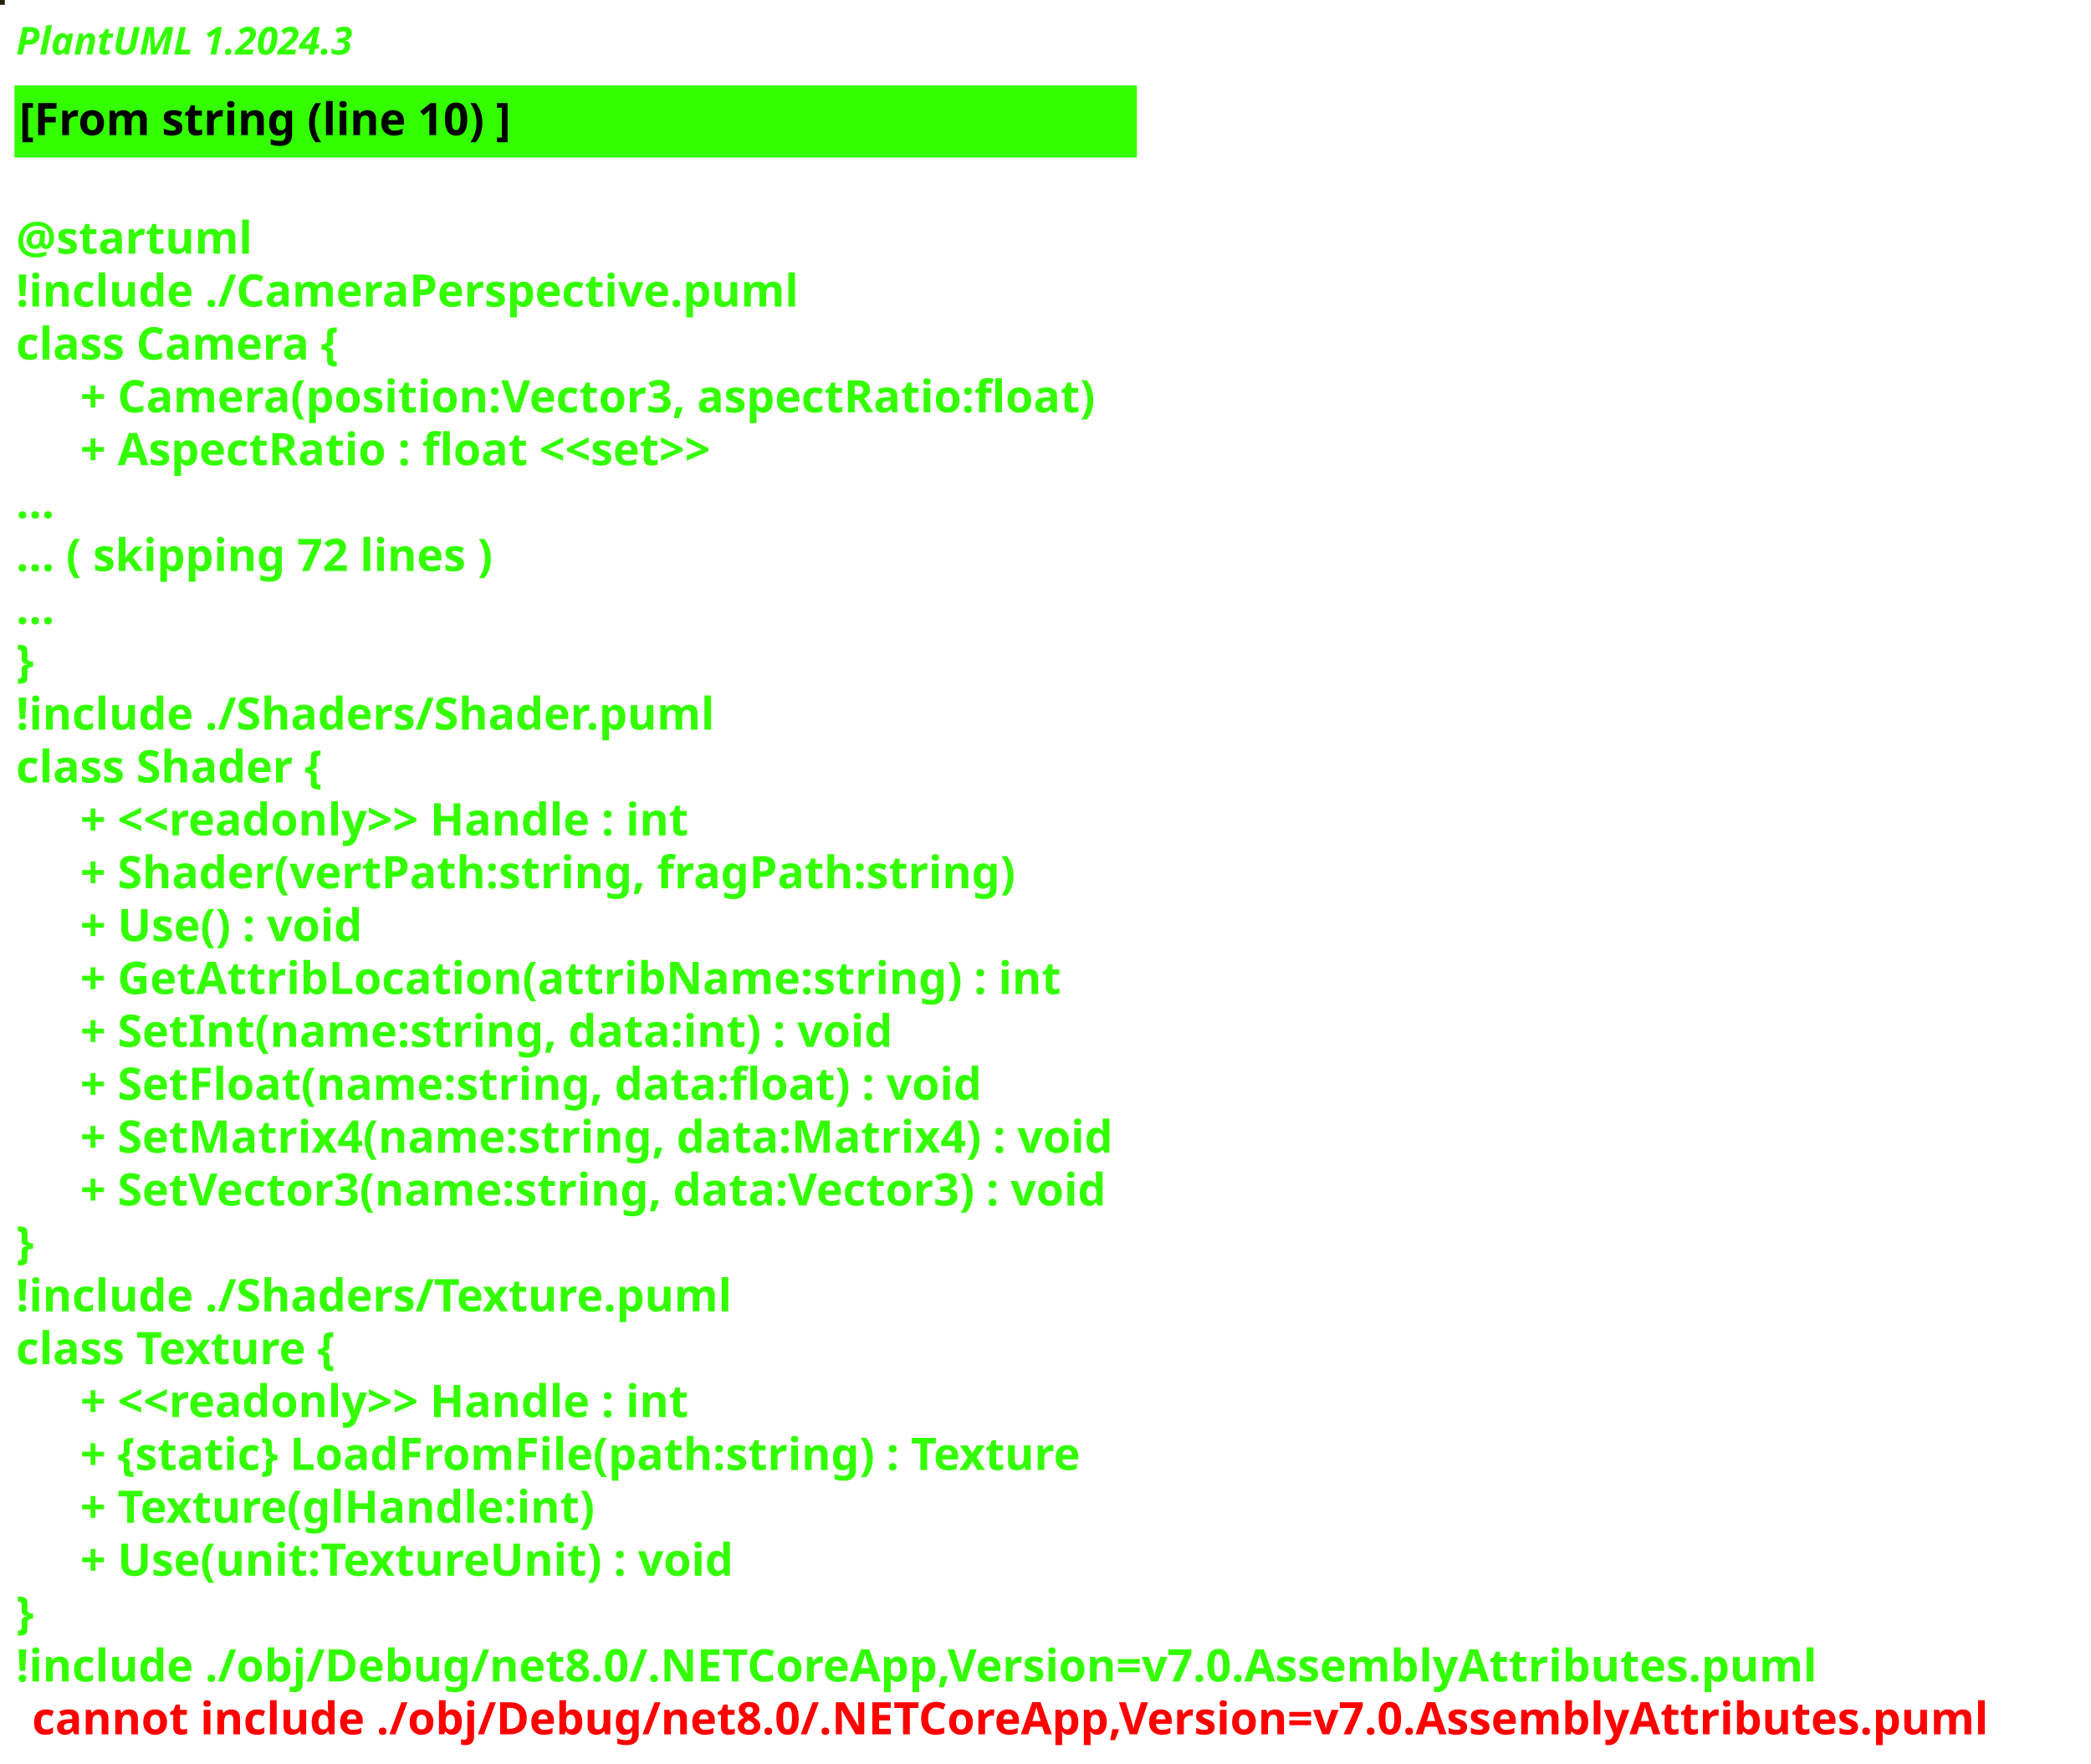
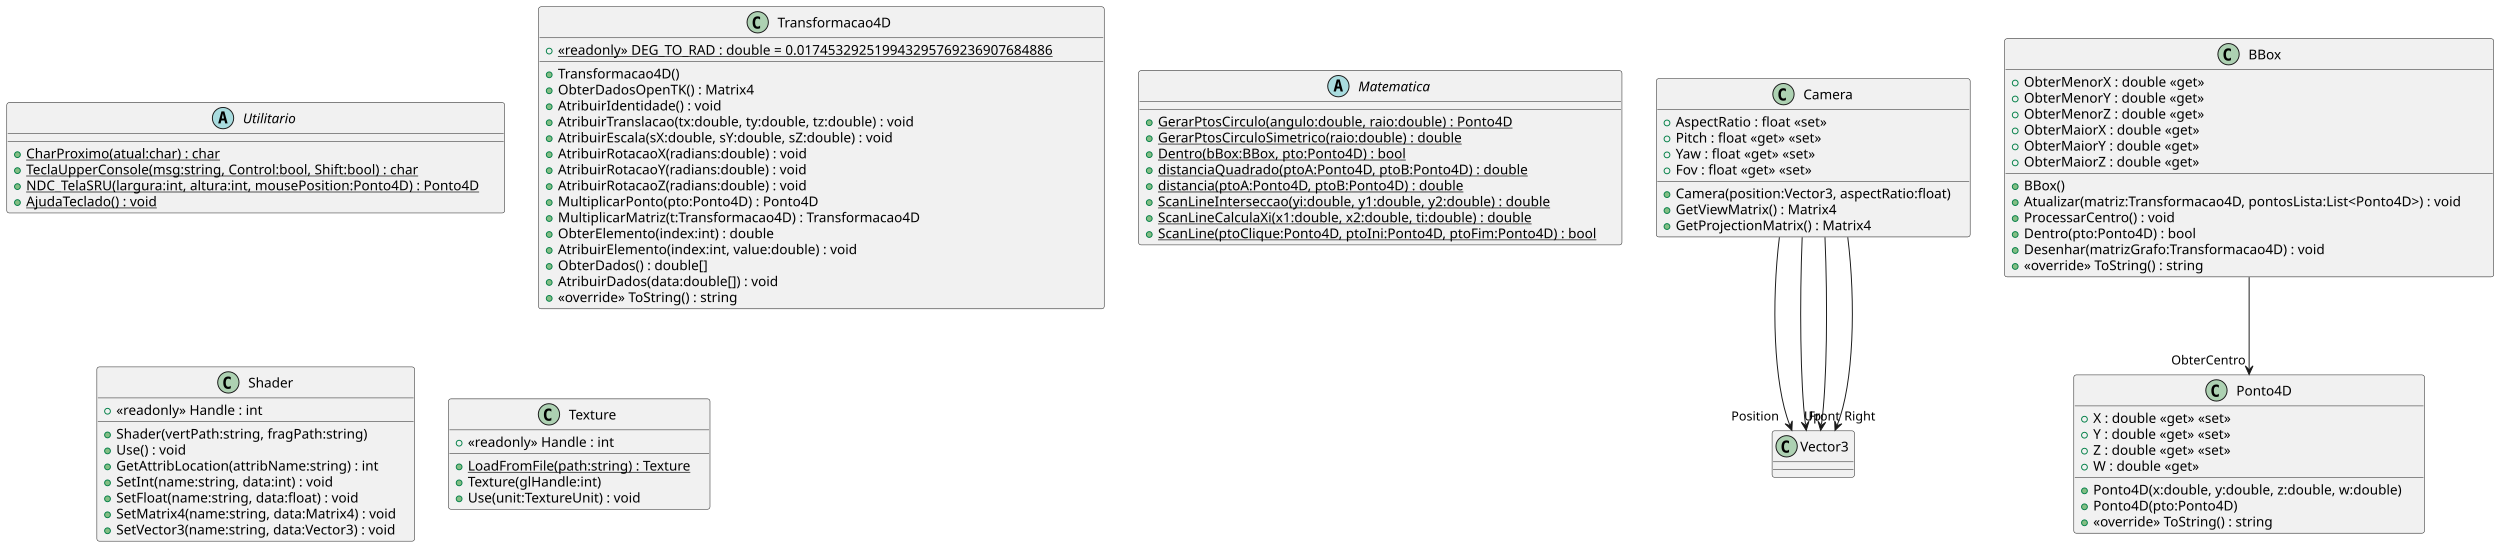
- <svg xmlns="http://www.w3.org/2000/svg" contentStyleType="text/css" height="550px" preserveAspectRatio="none" style="width:652px;height:550px;background:#000000;" version="1.1" viewBox="0 0 652 550" width="652px" zoomAndPan="magnify">
+ <svg xmlns="http://www.w3.org/2000/svg" contentStyleType="text/css" height="565px" preserveAspectRatio="none" style="width:2581px;height:565px;background:#FFFFFF;" version="1.1" viewBox="0 0 2581 565" width="2581px" zoomAndPan="magnify">
  <defs />
  <g>
-     <rect fill="#25200B" height="1" style="stroke:#25200B;stroke-width:1.0;" width="1" x="0" y="0" />
-     <text fill="#33FF02" font-family="sans-serif" font-size="12" font-style="italic" font-weight="bold" lengthAdjust="spacing" textLength="116" x="5" y="17">PlantUML 1.2024.3</text>
-     <rect fill="#33FF02" height="21.488" style="stroke:#33FF02;stroke-width:1.0;" width="349" x="5" y="27.133" />
-     <text fill="#000000" font-family="sans-serif" font-size="14" font-weight="bold" lengthAdjust="spacing" textLength="165" x="6" y="42.133">[From string (line 10) ]</text>
-     <text fill="#33FF02" font-family="sans-serif" font-size="14" font-weight="bold" lengthAdjust="spacing" textLength="5" x="5" y="62.621"> </text>
-     <text fill="#33FF02" font-family="sans-serif" font-size="14" font-weight="bold" lengthAdjust="spacing" textLength="74" x="5" y="79.109">@startuml</text>
-     <text fill="#33FF02" font-family="sans-serif" font-size="14" font-weight="bold" lengthAdjust="spacing" textLength="248" x="5" y="95.598">!include ./CameraPerspective.puml</text>
-     <text fill="#33FF02" font-family="sans-serif" font-size="14" font-weight="bold" lengthAdjust="spacing" textLength="105" x="5" y="112.086">class Camera {</text>
-     <text fill="#33FF02" font-family="sans-serif" font-size="14" font-weight="bold" lengthAdjust="spacing" textLength="327" x="25" y="128.574">+ Camera(position:Vector3, aspectRatio:float)</text>
-     <text fill="#33FF02" font-family="sans-serif" font-size="14" font-weight="bold" lengthAdjust="spacing" textLength="220" x="25" y="145.062">+ AspectRatio : float &lt;&lt;set&gt;&gt;</text>
-     <text fill="#33FF02" font-family="sans-serif" font-size="14" font-weight="bold" lengthAdjust="spacing" textLength="9" x="5" y="161.551">...</text>
-     <text fill="#33FF02" font-family="sans-serif" font-size="14" font-weight="bold" lengthAdjust="spacing" textLength="160" x="5" y="178.039">... ( skipping 72 lines )</text>
-     <text fill="#33FF02" font-family="sans-serif" font-size="14" font-weight="bold" lengthAdjust="spacing" textLength="9" x="5" y="194.527">...</text>
-     <text fill="#33FF02" font-family="sans-serif" font-size="14" font-weight="bold" lengthAdjust="spacing" textLength="5" x="5" y="211.016">}</text>
-     <text fill="#33FF02" font-family="sans-serif" font-size="14" font-weight="bold" lengthAdjust="spacing" textLength="224" x="5" y="227.504">!include ./Shaders/Shader.puml</text>
-     <text fill="#33FF02" font-family="sans-serif" font-size="14" font-weight="bold" lengthAdjust="spacing" textLength="99" x="5" y="243.992">class Shader {</text>
-     <text fill="#33FF02" font-family="sans-serif" font-size="14" font-weight="bold" lengthAdjust="spacing" textLength="210" x="25" y="260.481">+ &lt;&lt;readonly&gt;&gt; Handle : int</text>
-     <text fill="#33FF02" font-family="sans-serif" font-size="14" font-weight="bold" lengthAdjust="spacing" textLength="295" x="25" y="276.969">+ Shader(vertPath:string, fragPath:string)</text>
-     <text fill="#33FF02" font-family="sans-serif" font-size="14" font-weight="bold" lengthAdjust="spacing" textLength="96" x="25" y="293.457">+ Use() : void</text>
-     <text fill="#33FF02" font-family="sans-serif" font-size="14" font-weight="bold" lengthAdjust="spacing" textLength="313" x="25" y="309.945">+ GetAttribLocation(attribName:string) : int</text>
-     <text fill="#33FF02" font-family="sans-serif" font-size="14" font-weight="bold" lengthAdjust="spacing" textLength="259" x="25" y="326.434">+ SetInt(name:string, data:int) : void</text>
-     <text fill="#33FF02" font-family="sans-serif" font-size="14" font-weight="bold" lengthAdjust="spacing" textLength="289" x="25" y="342.922">+ SetFloat(name:string, data:float) : void</text>
-     <text fill="#33FF02" font-family="sans-serif" font-size="14" font-weight="bold" lengthAdjust="spacing" textLength="329" x="25" y="359.41">+ SetMatrix4(name:string, data:Matrix4) : void</text>
-     <text fill="#33FF02" font-family="sans-serif" font-size="14" font-weight="bold" lengthAdjust="spacing" textLength="329" x="25" y="375.898">+ SetVector3(name:string, data:Vector3) : void</text>
-     <text fill="#33FF02" font-family="sans-serif" font-size="14" font-weight="bold" lengthAdjust="spacing" textLength="5" x="5" y="392.387">}</text>
-     <text fill="#33FF02" font-family="sans-serif" font-size="14" font-weight="bold" lengthAdjust="spacing" textLength="231" x="5" y="408.875">!include ./Shaders/Texture.puml</text>
-     <text fill="#33FF02" font-family="sans-serif" font-size="14" font-weight="bold" lengthAdjust="spacing" textLength="106" x="5" y="425.363">class Texture {</text>
-     <text fill="#33FF02" font-family="sans-serif" font-size="14" font-weight="bold" lengthAdjust="spacing" textLength="210" x="25" y="441.852">+ &lt;&lt;readonly&gt;&gt; Handle : int</text>
-     <text fill="#33FF02" font-family="sans-serif" font-size="14" font-weight="bold" lengthAdjust="spacing" textLength="324" x="25" y="458.34">+ {static} LoadFromFile(path:string) : Texture</text>
-     <text fill="#33FF02" font-family="sans-serif" font-size="14" font-weight="bold" lengthAdjust="spacing" textLength="168" x="25" y="474.828">+ Texture(glHandle:int)</text>
-     <text fill="#33FF02" font-family="sans-serif" font-size="14" font-weight="bold" lengthAdjust="spacing" textLength="213" x="25" y="491.316">+ Use(unit:TextureUnit) : void</text>
-     <text fill="#33FF02" font-family="sans-serif" font-size="14" font-weight="bold" lengthAdjust="spacing" textLength="5" x="5" y="507.805">}</text>
-     <text fill="#33FF02" font-family="sans-serif" font-size="14" font-weight="bold" lengthAdjust="spacing" text-decoration="wavy underline" textLength="586" x="5" y="524.293">!include ./obj/Debug/net8.0/.NETCoreApp,Version=v7.0.AssemblyAttributes.puml</text>
-     <text fill="#FF0000" font-family="sans-serif" font-size="14" font-weight="bold" lengthAdjust="spacing" textLength="635" x="10" y="540.781">cannot include ./obj/Debug/net8.0/.NETCoreApp,Version=v7.0.AssemblyAttributes.puml</text>
+     <g id="elem_Camera">
+       <rect codeLine="1" fill="#F1F1F1" height="163.418" id="Camera" rx="2.5" ry="2.5" style="stroke:#181818;stroke-width:0.5;" width="324" x="1710" y="81.2" />
+       <ellipse cx="1841.25" cy="97.2" fill="#ADD1B2" rx="11" ry="11" style="stroke:#181818;stroke-width:1.0;" />
+       <path d="M1843.723,103.343 Q1843.142,103.642 1842.503,103.791 Q1841.864,103.941 1841.158,103.941 Q1838.651,103.941 1837.332,102.289 Q1836.012,100.637 1836.012,97.516 Q1836.012,94.386 1837.332,92.735 Q1838.651,91.083 1841.158,91.083 Q1841.864,91.083 1842.511,91.232 Q1843.159,91.382 1843.723,91.68 L1843.723,94.403 Q1843.092,93.822 1842.499,93.552 Q1841.905,93.282 1841.274,93.282 Q1839.93,93.282 1839.245,94.349 Q1838.56,95.416 1838.56,97.516 Q1838.56,99.608 1839.245,100.674 Q1839.93,101.741 1841.274,101.741 Q1841.905,101.741 1842.499,101.471 Q1843.092,101.201 1843.723,100.62 Z " fill="#000000" />
+       <text fill="#000000" font-family="sans-serif" font-size="14" lengthAdjust="spacing" textLength="53" x="1861.75" y="102.491">Camera</text>
+       <line style="stroke:#181818;stroke-width:0.5;" x1="1711" x2="2033" y1="113.2" y2="113.2" />
+       <ellipse cx="1721" cy="126.944" fill="none" rx="3" ry="3" style="stroke:#038048;stroke-width:1.0;" />
+       <text fill="#000000" font-family="sans-serif" font-size="14" lengthAdjust="spacing" textLength="162" x="1730" y="130.735">AspectRatio : float «set»</text>
+       <ellipse cx="1721" cy="143.432" fill="none" rx="3" ry="3" style="stroke:#038048;stroke-width:1.0;" />
+       <text fill="#000000" font-family="sans-serif" font-size="14" lengthAdjust="spacing" textLength="154" x="1730" y="147.223">Pitch : float «get» «set»</text>
+       <ellipse cx="1721" cy="159.921" fill="none" rx="3" ry="3" style="stroke:#038048;stroke-width:1.0;" />
+       <text fill="#000000" font-family="sans-serif" font-size="14" lengthAdjust="spacing" textLength="149" x="1730" y="163.712">Yaw : float «get» «set»</text>
+       <ellipse cx="1721" cy="176.409" fill="none" rx="3" ry="3" style="stroke:#038048;stroke-width:1.0;" />
+       <text fill="#000000" font-family="sans-serif" font-size="14" lengthAdjust="spacing" textLength="145" x="1730" y="180.2">Fov : float «get» «set»</text>
+       <line style="stroke:#181818;stroke-width:0.5;" x1="1711" x2="2033" y1="187.153" y2="187.153" />
+       <ellipse cx="1721" cy="200.897" fill="#84BE84" rx="3" ry="3" style="stroke:#038048;stroke-width:1.0;" />
+       <text fill="#000000" font-family="sans-serif" font-size="14" lengthAdjust="spacing" textLength="298" x="1730" y="204.688">Camera(position:Vector3, aspectRatio:float)</text>
+       <ellipse cx="1721" cy="217.386" fill="#84BE84" rx="3" ry="3" style="stroke:#038048;stroke-width:1.0;" />
+       <text fill="#000000" font-family="sans-serif" font-size="14" lengthAdjust="spacing" textLength="174" x="1730" y="221.177">GetViewMatrix() : Matrix4</text>
+       <ellipse cx="1721" cy="233.874" fill="#84BE84" rx="3" ry="3" style="stroke:#038048;stroke-width:1.0;" />
+       <text fill="#000000" font-family="sans-serif" font-size="14" lengthAdjust="spacing" textLength="211" x="1730" y="237.665">GetProjectionMatrix() : Matrix4</text>
+     </g>
+     <g id="elem_Vector3">
+       <rect fill="#F1F1F1" height="48" id="Vector3" rx="2.5" ry="2.5" style="stroke:#181818;stroke-width:0.5;" width="85" x="1829.5" y="444.77" />
+       <ellipse cx="1844.5" cy="460.77" fill="#ADD1B2" rx="11" ry="11" style="stroke:#181818;stroke-width:1.0;" />
+       <path d="M1846.973,466.913 Q1846.392,467.212 1845.753,467.361 Q1845.114,467.511 1844.408,467.511 Q1841.901,467.511 1840.582,465.859 Q1839.262,464.207 1839.262,461.086 Q1839.262,457.957 1840.582,456.305 Q1841.901,454.653 1844.408,454.653 Q1845.114,454.653 1845.761,454.802 Q1846.409,454.952 1846.973,455.25 L1846.973,457.973 Q1846.342,457.392 1845.749,457.122 Q1845.155,456.853 1844.524,456.853 Q1843.18,456.853 1842.495,457.919 Q1841.81,458.986 1841.81,461.086 Q1841.81,463.178 1842.495,464.244 Q1843.18,465.311 1844.524,465.311 Q1845.155,465.311 1845.749,465.041 Q1846.342,464.772 1846.973,464.19 Z " fill="#000000" />
+       <text fill="#000000" font-family="sans-serif" font-size="14" lengthAdjust="spacing" textLength="53" x="1858.5" y="466.061">Vector3</text>
+       <line style="stroke:#181818;stroke-width:0.5;" x1="1830.5" x2="1913.5" y1="476.77" y2="476.77" />
+       <line style="stroke:#181818;stroke-width:0.5;" x1="1830.5" x2="1913.5" y1="484.77" y2="484.77" />
+     </g>
+     <g id="elem_Utilitario">
+       <rect codeLine="1" fill="#F1F1F1" height="113.953" id="Utilitario" rx="2.5" ry="2.5" style="stroke:#181818;stroke-width:0.5;" width="514" x="7" y="105.93" />
+       <ellipse cx="230.25" cy="121.93" fill="#A9DCDF" rx="11" ry="11" style="stroke:#181818;stroke-width:1.0;" />
+       <path d="M230.113,117.278 L228.959,122.35 L231.275,122.35 Z M228.619,115.037 L231.616,115.037 L234.961,127.43 L232.512,127.43 L231.749,124.367 L228.47,124.367 L227.723,127.43 L225.274,127.43 Z " fill="#000000" />
+       <text fill="#000000" font-family="sans-serif" font-size="14" font-style="italic" lengthAdjust="spacing" textLength="59" x="250.75" y="127.221">Utilitario</text>
+       <line style="stroke:#181818;stroke-width:0.5;" x1="8" x2="520" y1="137.93" y2="137.93" />
+       <line style="stroke:#181818;stroke-width:0.5;" x1="8" x2="520" y1="145.93" y2="145.93" />
+       <ellipse cx="18" cy="159.674" fill="#84BE84" rx="3" ry="3" style="stroke:#038048;stroke-width:1.0;" />
+       <text fill="#000000" font-family="sans-serif" font-size="14" lengthAdjust="spacing" text-decoration="underline" textLength="211" x="27" y="163.465">CharProximo(atual:char) : char</text>
+       <ellipse cx="18" cy="176.162" fill="#84BE84" rx="3" ry="3" style="stroke:#038048;stroke-width:1.0;" />
+       <text fill="#000000" font-family="sans-serif" font-size="14" lengthAdjust="spacing" text-decoration="underline" textLength="428" x="27" y="179.953">TeclaUpperConsole(msg:string, Control:bool, Shift:bool) : char</text>
+       <ellipse cx="18" cy="192.651" fill="#84BE84" rx="3" ry="3" style="stroke:#038048;stroke-width:1.0;" />
+       <text fill="#000000" font-family="sans-serif" font-size="14" lengthAdjust="spacing" text-decoration="underline" textLength="488" x="27" y="196.442">NDC_TelaSRU(largura:int, altura:int, mousePosition:Ponto4D) : Ponto4D</text>
+       <ellipse cx="18" cy="209.139" fill="#84BE84" rx="3" ry="3" style="stroke:#038048;stroke-width:1.0;" />
+       <text fill="#000000" font-family="sans-serif" font-size="14" lengthAdjust="spacing" text-decoration="underline" textLength="145" x="27" y="212.93">AjudaTeclado() : void</text>
+     </g>
+     <g id="elem_Transformacao4D">
+       <rect codeLine="1" fill="#F1F1F1" height="311.812" id="Transformacao4D" rx="2.5" ry="2.5" style="stroke:#181818;stroke-width:0.5;" width="584" x="556" y="7" />
+       <ellipse cx="782.25" cy="23" fill="#ADD1B2" rx="11" ry="11" style="stroke:#181818;stroke-width:1.0;" />
+       <path d="M784.723,29.143 Q784.142,29.442 783.503,29.591 Q782.864,29.741 782.158,29.741 Q779.651,29.741 778.332,28.089 Q777.012,26.437 777.012,23.316 Q777.012,20.186 778.332,18.535 Q779.651,16.883 782.158,16.883 Q782.864,16.883 783.511,17.032 Q784.159,17.182 784.723,17.48 L784.723,20.203 Q784.092,19.622 783.499,19.352 Q782.905,19.082 782.274,19.082 Q780.93,19.082 780.245,20.149 Q779.56,21.216 779.56,23.316 Q779.56,25.408 780.245,26.474 Q780.93,27.541 782.274,27.541 Q782.905,27.541 783.499,27.271 Q784.092,27.002 784.723,26.42 Z " fill="#000000" />
+       <text fill="#000000" font-family="sans-serif" font-size="14" lengthAdjust="spacing" textLength="123" x="802.75" y="28.291">Transformacao4D</text>
+       <line style="stroke:#181818;stroke-width:0.5;" x1="557" x2="1139" y1="39" y2="39" />
+       <ellipse cx="567" cy="52.744" fill="none" rx="3" ry="3" style="stroke:#038048;stroke-width:1.0;" />
+       <text fill="#000000" font-family="sans-serif" font-size="14" lengthAdjust="spacing" text-decoration="underline" textLength="558" x="576" y="56.535">«readonly» DEG_TO_RAD : double = 0.017453292519943295769236907684886</text>
+       <line style="stroke:#181818;stroke-width:0.5;" x1="557" x2="1139" y1="63.488" y2="63.488" />
+       <ellipse cx="567" cy="77.232" fill="#84BE84" rx="3" ry="3" style="stroke:#038048;stroke-width:1.0;" />
+       <text fill="#000000" font-family="sans-serif" font-size="14" lengthAdjust="spacing" textLength="133" x="576" y="81.023">Transformacao4D()</text>
+       <ellipse cx="567" cy="93.721" fill="#84BE84" rx="3" ry="3" style="stroke:#038048;stroke-width:1.0;" />
+       <text fill="#000000" font-family="sans-serif" font-size="14" lengthAdjust="spacing" textLength="212" x="576" y="97.512">ObterDadosOpenTK() : Matrix4</text>
+       <ellipse cx="567" cy="110.209" fill="#84BE84" rx="3" ry="3" style="stroke:#038048;stroke-width:1.0;" />
+       <text fill="#000000" font-family="sans-serif" font-size="14" lengthAdjust="spacing" textLength="177" x="576" y="114">AtribuirIdentidade() : void</text>
+       <ellipse cx="567" cy="126.697" fill="#84BE84" rx="3" ry="3" style="stroke:#038048;stroke-width:1.0;" />
+       <text fill="#000000" font-family="sans-serif" font-size="14" lengthAdjust="spacing" textLength="390" x="576" y="130.488">AtribuirTranslacao(tx:double, ty:double, tz:double) : void</text>
+       <ellipse cx="567" cy="143.185" fill="#84BE84" rx="3" ry="3" style="stroke:#038048;stroke-width:1.0;" />
+       <text fill="#000000" font-family="sans-serif" font-size="14" lengthAdjust="spacing" textLength="365" x="576" y="146.977">AtribuirEscala(sX:double, sY:double, sZ:double) : void</text>
+       <ellipse cx="567" cy="159.674" fill="#84BE84" rx="3" ry="3" style="stroke:#038048;stroke-width:1.0;" />
+       <text fill="#000000" font-family="sans-serif" font-size="14" lengthAdjust="spacing" textLength="271" x="576" y="163.465">AtribuirRotacaoX(radians:double) : void</text>
+       <ellipse cx="567" cy="176.162" fill="#84BE84" rx="3" ry="3" style="stroke:#038048;stroke-width:1.0;" />
+       <text fill="#000000" font-family="sans-serif" font-size="14" lengthAdjust="spacing" textLength="271" x="576" y="179.953">AtribuirRotacaoY(radians:double) : void</text>
+       <ellipse cx="567" cy="192.65" fill="#84BE84" rx="3" ry="3" style="stroke:#038048;stroke-width:1.0;" />
+       <text fill="#000000" font-family="sans-serif" font-size="14" lengthAdjust="spacing" textLength="270" x="576" y="196.441">AtribuirRotacaoZ(radians:double) : void</text>
+       <ellipse cx="567" cy="209.139" fill="#84BE84" rx="3" ry="3" style="stroke:#038048;stroke-width:1.0;" />
+       <text fill="#000000" font-family="sans-serif" font-size="14" lengthAdjust="spacing" textLength="279" x="576" y="212.93">MultiplicarPonto(pto:Ponto4D) : Ponto4D</text>
+       <ellipse cx="567" cy="225.627" fill="#84BE84" rx="3" ry="3" style="stroke:#038048;stroke-width:1.0;" />
+       <text fill="#000000" font-family="sans-serif" font-size="14" lengthAdjust="spacing" textLength="392" x="576" y="229.418">MultiplicarMatriz(t:Transformacao4D) : Transformacao4D</text>
+       <ellipse cx="567" cy="242.115" fill="#84BE84" rx="3" ry="3" style="stroke:#038048;stroke-width:1.0;" />
+       <text fill="#000000" font-family="sans-serif" font-size="14" lengthAdjust="spacing" textLength="234" x="576" y="245.906">ObterElemento(index:int) : double</text>
+       <ellipse cx="567" cy="258.603" fill="#84BE84" rx="3" ry="3" style="stroke:#038048;stroke-width:1.0;" />
+       <text fill="#000000" font-family="sans-serif" font-size="14" lengthAdjust="spacing" textLength="325" x="576" y="262.394">AtribuirElemento(index:int, value:double) : void</text>
+       <ellipse cx="567" cy="275.092" fill="#84BE84" rx="3" ry="3" style="stroke:#038048;stroke-width:1.0;" />
+       <text fill="#000000" font-family="sans-serif" font-size="14" lengthAdjust="spacing" textLength="162" x="576" y="278.883">ObterDados() : double[]</text>
+       <ellipse cx="567" cy="291.58" fill="#84BE84" rx="3" ry="3" style="stroke:#038048;stroke-width:1.0;" />
+       <text fill="#000000" font-family="sans-serif" font-size="14" lengthAdjust="spacing" textLength="239" x="576" y="295.371">AtribuirDados(data:double[]) : void</text>
+       <ellipse cx="567" cy="308.068" fill="#84BE84" rx="3" ry="3" style="stroke:#038048;stroke-width:1.0;" />
+       <text fill="#000000" font-family="sans-serif" font-size="14" lengthAdjust="spacing" textLength="196" x="576" y="311.859">«override» ToString() : string</text>
+     </g>
+     <g id="elem_BBox">
+       <rect codeLine="1" fill="#F1F1F1" height="245.859" id="BBox" rx="2.5" ry="2.5" style="stroke:#181818;stroke-width:0.5;" width="505" x="2069.5" y="39.98" />
+       <ellipse cx="2300.75" cy="55.98" fill="#ADD1B2" rx="11" ry="11" style="stroke:#181818;stroke-width:1.0;" />
+       <path d="M2303.223,62.123 Q2302.642,62.422 2302.003,62.571 Q2301.364,62.721 2300.658,62.721 Q2298.151,62.721 2296.831,61.069 Q2295.512,59.417 2295.512,56.296 Q2295.512,53.166 2296.831,51.515 Q2298.151,49.863 2300.658,49.863 Q2301.364,49.863 2302.011,50.012 Q2302.659,50.162 2303.223,50.461 L2303.223,53.183 Q2302.592,52.602 2301.999,52.332 Q2301.405,52.062 2300.774,52.062 Q2299.43,52.062 2298.745,53.129 Q2298.06,54.196 2298.06,56.296 Q2298.06,58.388 2298.745,59.454 Q2299.43,60.521 2300.774,60.521 Q2301.405,60.521 2301.999,60.251 Q2302.592,59.981 2303.223,59.4 Z " fill="#000000" />
+       <text fill="#000000" font-family="sans-serif" font-size="14" lengthAdjust="spacing" textLength="34" x="2321.25" y="61.271">BBox</text>
+       <line style="stroke:#181818;stroke-width:0.5;" x1="2070.5" x2="2573.5" y1="71.98" y2="71.98" />
+       <ellipse cx="2080.5" cy="85.724" fill="none" rx="3" ry="3" style="stroke:#038048;stroke-width:1.0;" />
+       <text fill="#000000" font-family="sans-serif" font-size="14" lengthAdjust="spacing" textLength="192" x="2089.5" y="89.515">ObterMenorX : double «get»</text>
+       <ellipse cx="2080.5" cy="102.212" fill="none" rx="3" ry="3" style="stroke:#038048;stroke-width:1.0;" />
+       <text fill="#000000" font-family="sans-serif" font-size="14" lengthAdjust="spacing" textLength="192" x="2089.5" y="106.003">ObterMenorY : double «get»</text>
+       <ellipse cx="2080.5" cy="118.701" fill="none" rx="3" ry="3" style="stroke:#038048;stroke-width:1.0;" />
+       <text fill="#000000" font-family="sans-serif" font-size="14" lengthAdjust="spacing" textLength="191" x="2089.5" y="122.492">ObterMenorZ : double «get»</text>
+       <ellipse cx="2080.5" cy="135.189" fill="none" rx="3" ry="3" style="stroke:#038048;stroke-width:1.0;" />
+       <text fill="#000000" font-family="sans-serif" font-size="14" lengthAdjust="spacing" textLength="187" x="2089.5" y="138.98">ObterMaiorX : double «get»</text>
+       <ellipse cx="2080.5" cy="151.677" fill="none" rx="3" ry="3" style="stroke:#038048;stroke-width:1.0;" />
+       <text fill="#000000" font-family="sans-serif" font-size="14" lengthAdjust="spacing" textLength="187" x="2089.5" y="155.468">ObterMaiorY : double «get»</text>
+       <ellipse cx="2080.5" cy="168.166" fill="none" rx="3" ry="3" style="stroke:#038048;stroke-width:1.0;" />
+       <text fill="#000000" font-family="sans-serif" font-size="14" lengthAdjust="spacing" textLength="186" x="2089.5" y="171.957">ObterMaiorZ : double «get»</text>
+       <line style="stroke:#181818;stroke-width:0.5;" x1="2070.5" x2="2573.5" y1="178.91" y2="178.91" />
+       <ellipse cx="2080.5" cy="192.654" fill="#84BE84" rx="3" ry="3" style="stroke:#038048;stroke-width:1.0;" />
+       <text fill="#000000" font-family="sans-serif" font-size="14" lengthAdjust="spacing" textLength="44" x="2089.5" y="196.445">BBox()</text>
+       <ellipse cx="2080.5" cy="209.142" fill="#84BE84" rx="3" ry="3" style="stroke:#038048;stroke-width:1.0;" />
+       <text fill="#000000" font-family="sans-serif" font-size="14" lengthAdjust="spacing" textLength="479" x="2089.5" y="212.933">Atualizar(matriz:Transformacao4D, pontosLista:List&lt;Ponto4D&gt;) : void</text>
+       <ellipse cx="2080.5" cy="225.63" fill="#84BE84" rx="3" ry="3" style="stroke:#038048;stroke-width:1.0;" />
+       <text fill="#000000" font-family="sans-serif" font-size="14" lengthAdjust="spacing" textLength="164" x="2089.5" y="229.421">ProcessarCentro() : void</text>
+       <ellipse cx="2080.5" cy="242.119" fill="#84BE84" rx="3" ry="3" style="stroke:#038048;stroke-width:1.0;" />
+       <text fill="#000000" font-family="sans-serif" font-size="14" lengthAdjust="spacing" textLength="186" x="2089.5" y="245.91">Dentro(pto:Ponto4D) : bool</text>
+       <ellipse cx="2080.5" cy="258.607" fill="#84BE84" rx="3" ry="3" style="stroke:#038048;stroke-width:1.0;" />
+       <text fill="#000000" font-family="sans-serif" font-size="14" lengthAdjust="spacing" textLength="325" x="2089.5" y="262.398">Desenhar(matrizGrafo:Transformacao4D) : void</text>
+       <ellipse cx="2080.5" cy="275.095" fill="#84BE84" rx="3" ry="3" style="stroke:#038048;stroke-width:1.0;" />
+       <text fill="#000000" font-family="sans-serif" font-size="14" lengthAdjust="spacing" textLength="196" x="2089.5" y="278.886">«override» ToString() : string</text>
+     </g>
+     <g id="elem_Ponto4D">
+       <rect codeLine="1" fill="#F1F1F1" height="163.418" id="Ponto4D" rx="2.5" ry="2.5" style="stroke:#181818;stroke-width:0.5;" width="362" x="2141" y="387.06" />
+       <ellipse cx="2288.25" cy="403.06" fill="#ADD1B2" rx="11" ry="11" style="stroke:#181818;stroke-width:1.0;" />
+       <path d="M2290.723,409.203 Q2290.142,409.502 2289.503,409.651 Q2288.864,409.801 2288.158,409.801 Q2285.651,409.801 2284.331,408.149 Q2283.012,406.497 2283.012,403.376 Q2283.012,400.247 2284.331,398.595 Q2285.651,396.943 2288.158,396.943 Q2288.864,396.943 2289.511,397.092 Q2290.159,397.242 2290.723,397.541 L2290.723,400.263 Q2290.092,399.682 2289.499,399.412 Q2288.905,399.142 2288.274,399.142 Q2286.93,399.142 2286.245,400.209 Q2285.56,401.276 2285.56,403.376 Q2285.56,405.468 2286.245,406.534 Q2286.93,407.601 2288.274,407.601 Q2288.905,407.601 2289.499,407.331 Q2290.092,407.062 2290.723,406.48 Z " fill="#000000" />
+       <text fill="#000000" font-family="sans-serif" font-size="14" lengthAdjust="spacing" textLength="59" x="2308.75" y="408.351">Ponto4D</text>
+       <line style="stroke:#181818;stroke-width:0.5;" x1="2142" x2="2502" y1="419.06" y2="419.06" />
+       <ellipse cx="2152" cy="432.804" fill="none" rx="3" ry="3" style="stroke:#038048;stroke-width:1.0;" />
+       <text fill="#000000" font-family="sans-serif" font-size="14" lengthAdjust="spacing" textLength="147" x="2161" y="436.595">X : double «get» «set»</text>
+       <ellipse cx="2152" cy="449.292" fill="none" rx="3" ry="3" style="stroke:#038048;stroke-width:1.0;" />
+       <text fill="#000000" font-family="sans-serif" font-size="14" lengthAdjust="spacing" textLength="147" x="2161" y="453.083">Y : double «get» «set»</text>
+       <ellipse cx="2152" cy="465.781" fill="none" rx="3" ry="3" style="stroke:#038048;stroke-width:1.0;" />
+       <text fill="#000000" font-family="sans-serif" font-size="14" lengthAdjust="spacing" textLength="146" x="2161" y="469.572">Z : double «get» «set»</text>
+       <ellipse cx="2152" cy="482.269" fill="none" rx="3" ry="3" style="stroke:#038048;stroke-width:1.0;" />
+       <text fill="#000000" font-family="sans-serif" font-size="14" lengthAdjust="spacing" textLength="112" x="2161" y="486.06">W : double «get»</text>
+       <line style="stroke:#181818;stroke-width:0.5;" x1="2142" x2="2502" y1="493.013" y2="493.013" />
+       <ellipse cx="2152" cy="506.757" fill="#84BE84" rx="3" ry="3" style="stroke:#038048;stroke-width:1.0;" />
+       <text fill="#000000" font-family="sans-serif" font-size="14" lengthAdjust="spacing" textLength="336" x="2161" y="510.548">Ponto4D(x:double, y:double, z:double, w:double)</text>
+       <ellipse cx="2152" cy="523.245" fill="#84BE84" rx="3" ry="3" style="stroke:#038048;stroke-width:1.0;" />
+       <text fill="#000000" font-family="sans-serif" font-size="14" lengthAdjust="spacing" textLength="155" x="2161" y="527.037">Ponto4D(pto:Ponto4D)</text>
+       <ellipse cx="2152" cy="539.734" fill="#84BE84" rx="3" ry="3" style="stroke:#038048;stroke-width:1.0;" />
+       <text fill="#000000" font-family="sans-serif" font-size="14" lengthAdjust="spacing" textLength="196" x="2161" y="543.525">«override» ToString() : string</text>
+     </g>
+     <g id="elem_Matematica">
+       <rect codeLine="1" fill="#F1F1F1" height="179.906" id="Matematica" rx="2.5" ry="2.5" style="stroke:#181818;stroke-width:0.5;" width="499" x="1175.5" y="72.95" />
+       <ellipse cx="1381.75" cy="88.95" fill="#A9DCDF" rx="11" ry="11" style="stroke:#181818;stroke-width:1.0;" />
+       <path d="M1381.613,84.298 L1380.459,89.37 L1382.775,89.37 Z M1380.119,82.057 L1383.116,82.057 L1386.461,94.45 L1384.012,94.45 L1383.248,91.387 L1379.97,91.387 L1379.223,94.45 L1376.774,94.45 Z " fill="#000000" />
+       <text fill="#000000" font-family="sans-serif" font-size="14" font-style="italic" lengthAdjust="spacing" textLength="78" x="1402.25" y="94.241">Matematica</text>
+       <line style="stroke:#181818;stroke-width:0.5;" x1="1176.5" x2="1673.5" y1="104.95" y2="104.95" />
+       <line style="stroke:#181818;stroke-width:0.5;" x1="1176.5" x2="1673.5" y1="112.95" y2="112.95" />
+       <ellipse cx="1186.5" cy="126.694" fill="#84BE84" rx="3" ry="3" style="stroke:#038048;stroke-width:1.0;" />
+       <text fill="#000000" font-family="sans-serif" font-size="14" lengthAdjust="spacing" text-decoration="underline" textLength="384" x="1195.5" y="130.485">GerarPtosCirculo(angulo:double, raio:double) : Ponto4D</text>
+       <ellipse cx="1186.5" cy="143.182" fill="#84BE84" rx="3" ry="3" style="stroke:#038048;stroke-width:1.0;" />
+       <text fill="#000000" font-family="sans-serif" font-size="14" lengthAdjust="spacing" text-decoration="underline" textLength="329" x="1195.5" y="146.973">GerarPtosCirculoSimetrico(raio:double) : double</text>
+       <ellipse cx="1186.5" cy="159.671" fill="#84BE84" rx="3" ry="3" style="stroke:#038048;stroke-width:1.0;" />
+       <text fill="#000000" font-family="sans-serif" font-size="14" lengthAdjust="spacing" text-decoration="underline" textLength="267" x="1195.5" y="163.462">Dentro(bBox:BBox, pto:Ponto4D) : bool</text>
+       <ellipse cx="1186.5" cy="176.159" fill="#84BE84" rx="3" ry="3" style="stroke:#038048;stroke-width:1.0;" />
+       <text fill="#000000" font-family="sans-serif" font-size="14" lengthAdjust="spacing" text-decoration="underline" textLength="398" x="1195.5" y="179.95">distanciaQuadrado(ptoA:Ponto4D, ptoB:Ponto4D) : double</text>
+       <ellipse cx="1186.5" cy="192.647" fill="#84BE84" rx="3" ry="3" style="stroke:#038048;stroke-width:1.0;" />
+       <text fill="#000000" font-family="sans-serif" font-size="14" lengthAdjust="spacing" text-decoration="underline" textLength="329" x="1195.5" y="196.438">distancia(ptoA:Ponto4D, ptoB:Ponto4D) : double</text>
+       <ellipse cx="1186.5" cy="209.136" fill="#84BE84" rx="3" ry="3" style="stroke:#038048;stroke-width:1.0;" />
+       <text fill="#000000" font-family="sans-serif" font-size="14" lengthAdjust="spacing" text-decoration="underline" textLength="423" x="1195.5" y="212.927">ScanLineInterseccao(yi:double, y1:double, y2:double) : double</text>
+       <ellipse cx="1186.5" cy="225.624" fill="#84BE84" rx="3" ry="3" style="stroke:#038048;stroke-width:1.0;" />
+       <text fill="#000000" font-family="sans-serif" font-size="14" lengthAdjust="spacing" text-decoration="underline" textLength="410" x="1195.5" y="229.415">ScanLineCalculaXi(x1:double, x2:double, ti:double) : double</text>
+       <ellipse cx="1186.5" cy="242.112" fill="#84BE84" rx="3" ry="3" style="stroke:#038048;stroke-width:1.0;" />
+       <text fill="#000000" font-family="sans-serif" font-size="14" lengthAdjust="spacing" text-decoration="underline" textLength="473" x="1195.5" y="245.903">ScanLine(ptoClique:Ponto4D, ptoIni:Ponto4D, ptoFim:Ponto4D) : bool</text>
+     </g>
+     <g id="elem_Shader">
+       <rect codeLine="1" fill="#F1F1F1" height="179.906" id="Shader" rx="2.5" ry="2.5" style="stroke:#181818;stroke-width:0.5;" width="328" x="100" y="378.81" />
+       <ellipse cx="235.75" cy="394.81" fill="#ADD1B2" rx="11" ry="11" style="stroke:#181818;stroke-width:1.0;" />
+       <path d="M238.223,400.953 Q237.642,401.252 237.003,401.401 Q236.364,401.551 235.658,401.551 Q233.151,401.551 231.832,399.899 Q230.512,398.247 230.512,395.126 Q230.512,391.997 231.832,390.345 Q233.151,388.693 235.658,388.693 Q236.364,388.693 237.011,388.842 Q237.659,388.992 238.223,389.291 L238.223,392.013 Q237.592,391.432 236.999,391.162 Q236.405,390.892 235.774,390.892 Q234.43,390.892 233.745,391.959 Q233.06,393.026 233.06,395.126 Q233.06,397.218 233.745,398.284 Q234.43,399.351 235.774,399.351 Q236.405,399.351 236.999,399.081 Q237.592,398.812 238.223,398.23 Z " fill="#000000" />
+       <text fill="#000000" font-family="sans-serif" font-size="14" lengthAdjust="spacing" textLength="48" x="256.25" y="400.101">Shader</text>
+       <line style="stroke:#181818;stroke-width:0.5;" x1="101" x2="427" y1="410.81" y2="410.81" />
+       <ellipse cx="111" cy="424.554" fill="none" rx="3" ry="3" style="stroke:#038048;stroke-width:1.0;" />
+       <text fill="#000000" font-family="sans-serif" font-size="14" lengthAdjust="spacing" textLength="156" x="120" y="428.345">«readonly» Handle : int</text>
+       <line style="stroke:#181818;stroke-width:0.5;" x1="101" x2="427" y1="435.298" y2="435.298" />
+       <ellipse cx="111" cy="449.042" fill="#84BE84" rx="3" ry="3" style="stroke:#038048;stroke-width:1.0;" />
+       <text fill="#000000" font-family="sans-serif" font-size="14" lengthAdjust="spacing" textLength="268" x="120" y="452.833">Shader(vertPath:string, fragPath:string)</text>
+       <ellipse cx="111" cy="465.531" fill="#84BE84" rx="3" ry="3" style="stroke:#038048;stroke-width:1.0;" />
+       <text fill="#000000" font-family="sans-serif" font-size="14" lengthAdjust="spacing" textLength="76" x="120" y="469.322">Use() : void</text>
+       <ellipse cx="111" cy="482.019" fill="#84BE84" rx="3" ry="3" style="stroke:#038048;stroke-width:1.0;" />
+       <text fill="#000000" font-family="sans-serif" font-size="14" lengthAdjust="spacing" textLength="280" x="120" y="485.81">GetAttribLocation(attribName:string) : int</text>
+       <ellipse cx="111" cy="498.507" fill="#84BE84" rx="3" ry="3" style="stroke:#038048;stroke-width:1.0;" />
+       <text fill="#000000" font-family="sans-serif" font-size="14" lengthAdjust="spacing" textLength="232" x="120" y="502.298">SetInt(name:string, data:int) : void</text>
+       <ellipse cx="111" cy="514.995" fill="#84BE84" rx="3" ry="3" style="stroke:#038048;stroke-width:1.0;" />
+       <text fill="#000000" font-family="sans-serif" font-size="14" lengthAdjust="spacing" textLength="261" x="120" y="518.787">SetFloat(name:string, data:float) : void</text>
+       <ellipse cx="111" cy="531.484" fill="#84BE84" rx="3" ry="3" style="stroke:#038048;stroke-width:1.0;" />
+       <text fill="#000000" font-family="sans-serif" font-size="14" lengthAdjust="spacing" textLength="302" x="120" y="535.275">SetMatrix4(name:string, data:Matrix4) : void</text>
+       <ellipse cx="111" cy="547.972" fill="#84BE84" rx="3" ry="3" style="stroke:#038048;stroke-width:1.0;" />
+       <text fill="#000000" font-family="sans-serif" font-size="14" lengthAdjust="spacing" textLength="302" x="120" y="551.763">SetVector3(name:string, data:Vector3) : void</text>
+     </g>
+     <g id="elem_Texture">
+       <rect codeLine="1" fill="#F1F1F1" height="113.953" id="Texture" rx="2.5" ry="2.5" style="stroke:#181818;stroke-width:0.5;" width="270" x="463" y="411.79" />
+       <ellipse cx="566.75" cy="427.79" fill="#ADD1B2" rx="11" ry="11" style="stroke:#181818;stroke-width:1.0;" />
+       <path d="M569.223,433.933 Q568.642,434.232 568.003,434.381 Q567.364,434.531 566.658,434.531 Q564.151,434.531 562.832,432.879 Q561.512,431.227 561.512,428.106 Q561.512,424.976 562.832,423.325 Q564.151,421.673 566.658,421.673 Q567.364,421.673 568.011,421.822 Q568.659,421.972 569.223,422.271 L569.223,424.993 Q568.592,424.412 567.999,424.142 Q567.405,423.873 566.774,423.873 Q565.43,423.873 564.745,424.939 Q564.06,426.006 564.06,428.106 Q564.06,430.198 564.745,431.264 Q565.43,432.331 566.774,432.331 Q567.405,432.331 567.999,432.061 Q568.592,431.791 569.223,431.21 Z " fill="#000000" />
+       <text fill="#000000" font-family="sans-serif" font-size="14" lengthAdjust="spacing" textLength="54" x="587.25" y="433.081">Texture</text>
+       <line style="stroke:#181818;stroke-width:0.5;" x1="464" x2="732" y1="443.79" y2="443.79" />
+       <ellipse cx="474" cy="457.534" fill="none" rx="3" ry="3" style="stroke:#038048;stroke-width:1.0;" />
+       <text fill="#000000" font-family="sans-serif" font-size="14" lengthAdjust="spacing" textLength="156" x="483" y="461.325">«readonly» Handle : int</text>
+       <line style="stroke:#181818;stroke-width:0.5;" x1="464" x2="732" y1="468.278" y2="468.278" />
+       <ellipse cx="474" cy="482.022" fill="#84BE84" rx="3" ry="3" style="stroke:#038048;stroke-width:1.0;" />
+       <text fill="#000000" font-family="sans-serif" font-size="14" lengthAdjust="spacing" text-decoration="underline" textLength="244" x="483" y="485.813">LoadFromFile(path:string) : Texture</text>
+       <ellipse cx="474" cy="498.511" fill="#84BE84" rx="3" ry="3" style="stroke:#038048;stroke-width:1.0;" />
+       <text fill="#000000" font-family="sans-serif" font-size="14" lengthAdjust="spacing" textLength="147" x="483" y="502.302">Texture(glHandle:int)</text>
+       <ellipse cx="474" cy="514.999" fill="#84BE84" rx="3" ry="3" style="stroke:#038048;stroke-width:1.0;" />
+       <text fill="#000000" font-family="sans-serif" font-size="14" lengthAdjust="spacing" textLength="189" x="483" y="518.79">Use(unit:TextureUnit) : void</text>
+     </g>
+     <g id="link_Camera_Vector3">
+       <path codeLine="10" d="M1837.05,244.94 C1828.83,311.74 1830.897,396.557 1847.717,438.717 " fill="none" id="Camera-to-Vector3" style="stroke:#181818;stroke-width:1.0;" />
+       <polygon fill="#181818" points="1849.94,444.29,1850.32,434.449,1848.087,439.646,1842.89,437.413,1849.94,444.29" style="stroke:#181818;stroke-width:1.0;" />
+       <text fill="#000000" font-family="sans-serif" font-size="13" lengthAdjust="spacing" textLength="51" x="1787.347" y="434.101">Position</text>
+     </g>
+     <g id="link_Camera_Vector3">
+       <path codeLine="11" d="M1860.57,244.94 C1857.89,311.74 1858.514,396.18 1864.014,438.34 " fill="none" id="Camera-to-Vector3-1" style="stroke:#181818;stroke-width:1.0;" />
+       <polygon fill="#181818" points="1864.79,444.29,1867.592,434.848,1864.143,439.332,1859.659,435.883,1864.79,444.29" style="stroke:#181818;stroke-width:1.0;" />
+       <text fill="#000000" font-family="sans-serif" font-size="13" lengthAdjust="spacing" textLength="33" x="1867.054" y="434.101">Front</text>
+     </g>
+     <g id="link_Camera_Vector3">
+       <path codeLine="12" d="M1884.1,244.94 C1886.94,311.74 1886.281,396.186 1880.46,438.346 " fill="none" id="Camera-to-Vector3-2" style="stroke:#181818;stroke-width:1.0;" />
+       <polygon fill="#181818" points="1879.64,444.29,1884.833,435.921,1880.324,439.337,1876.908,434.828,1879.64,444.29" style="stroke:#181818;stroke-width:1.0;" />
+       <text fill="#000000" font-family="sans-serif" font-size="13" lengthAdjust="spacing" textLength="17" x="1862.43" y="434.101">Up</text>
+     </g>
+     <g id="link_Camera_Vector3">
+       <path codeLine="13" d="M1907.62,244.94 C1916,311.74 1913.88,396.572 1896.74,438.732 " fill="none" id="Camera-to-Vector3-3" style="stroke:#181818;stroke-width:1.0;" />
+       <polygon fill="#181818" points="1894.48,444.29,1901.575,437.459,1896.363,439.658,1894.164,434.446,1894.48,444.29" style="stroke:#181818;stroke-width:1.0;" />
+       <text fill="#000000" font-family="sans-serif" font-size="13" lengthAdjust="spacing" textLength="33" x="1903.981" y="434.101">Right</text>
+     </g>
+     <g id="link_BBox_Ponto4D">
+       <path codeLine="15" d="M2322,286.19 C2322,319.99 2322,349.84 2322,380.67 " fill="none" id="BBox-to-Ponto4D" style="stroke:#181818;stroke-width:1.0;" />
+       <polygon fill="#181818" points="2322,386.67,2326,377.67,2322,381.67,2318,377.67,2322,386.67" style="stroke:#181818;stroke-width:1.0;" />
+       <text fill="#000000" font-family="sans-serif" font-size="13" lengthAdjust="spacing" textLength="77" x="2241.571" y="376.272">ObterCentro</text>
+     </g>
  </g>
</svg>
